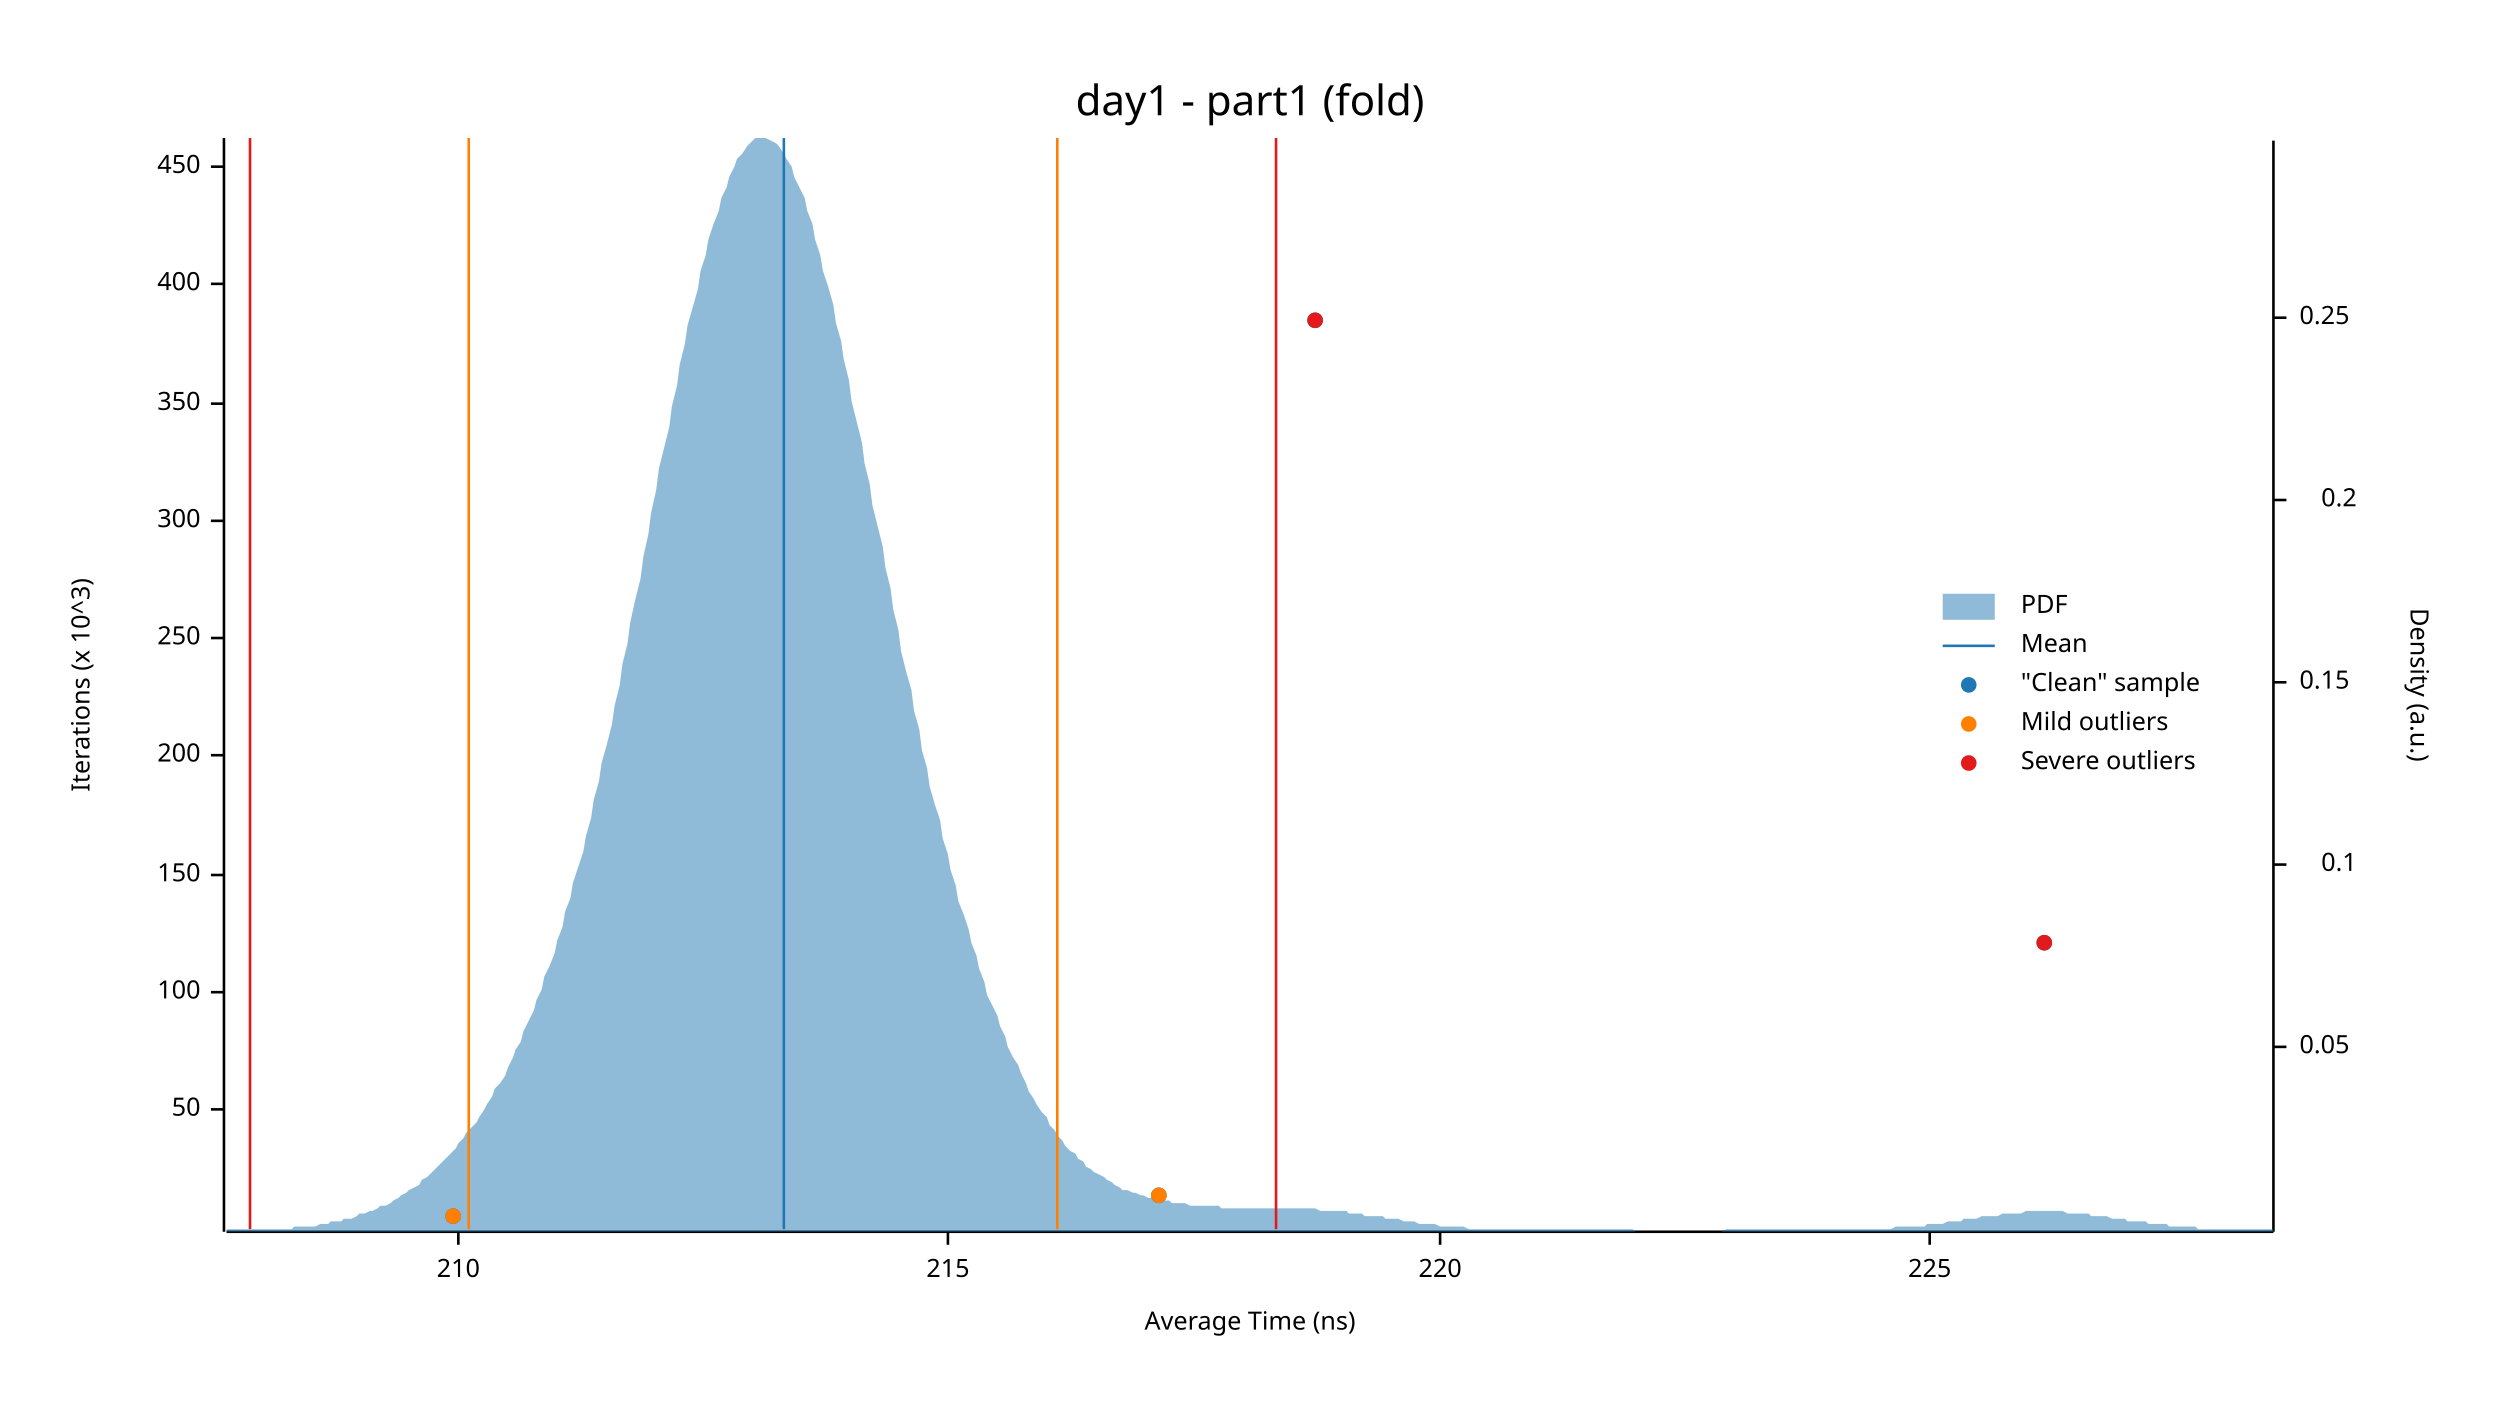
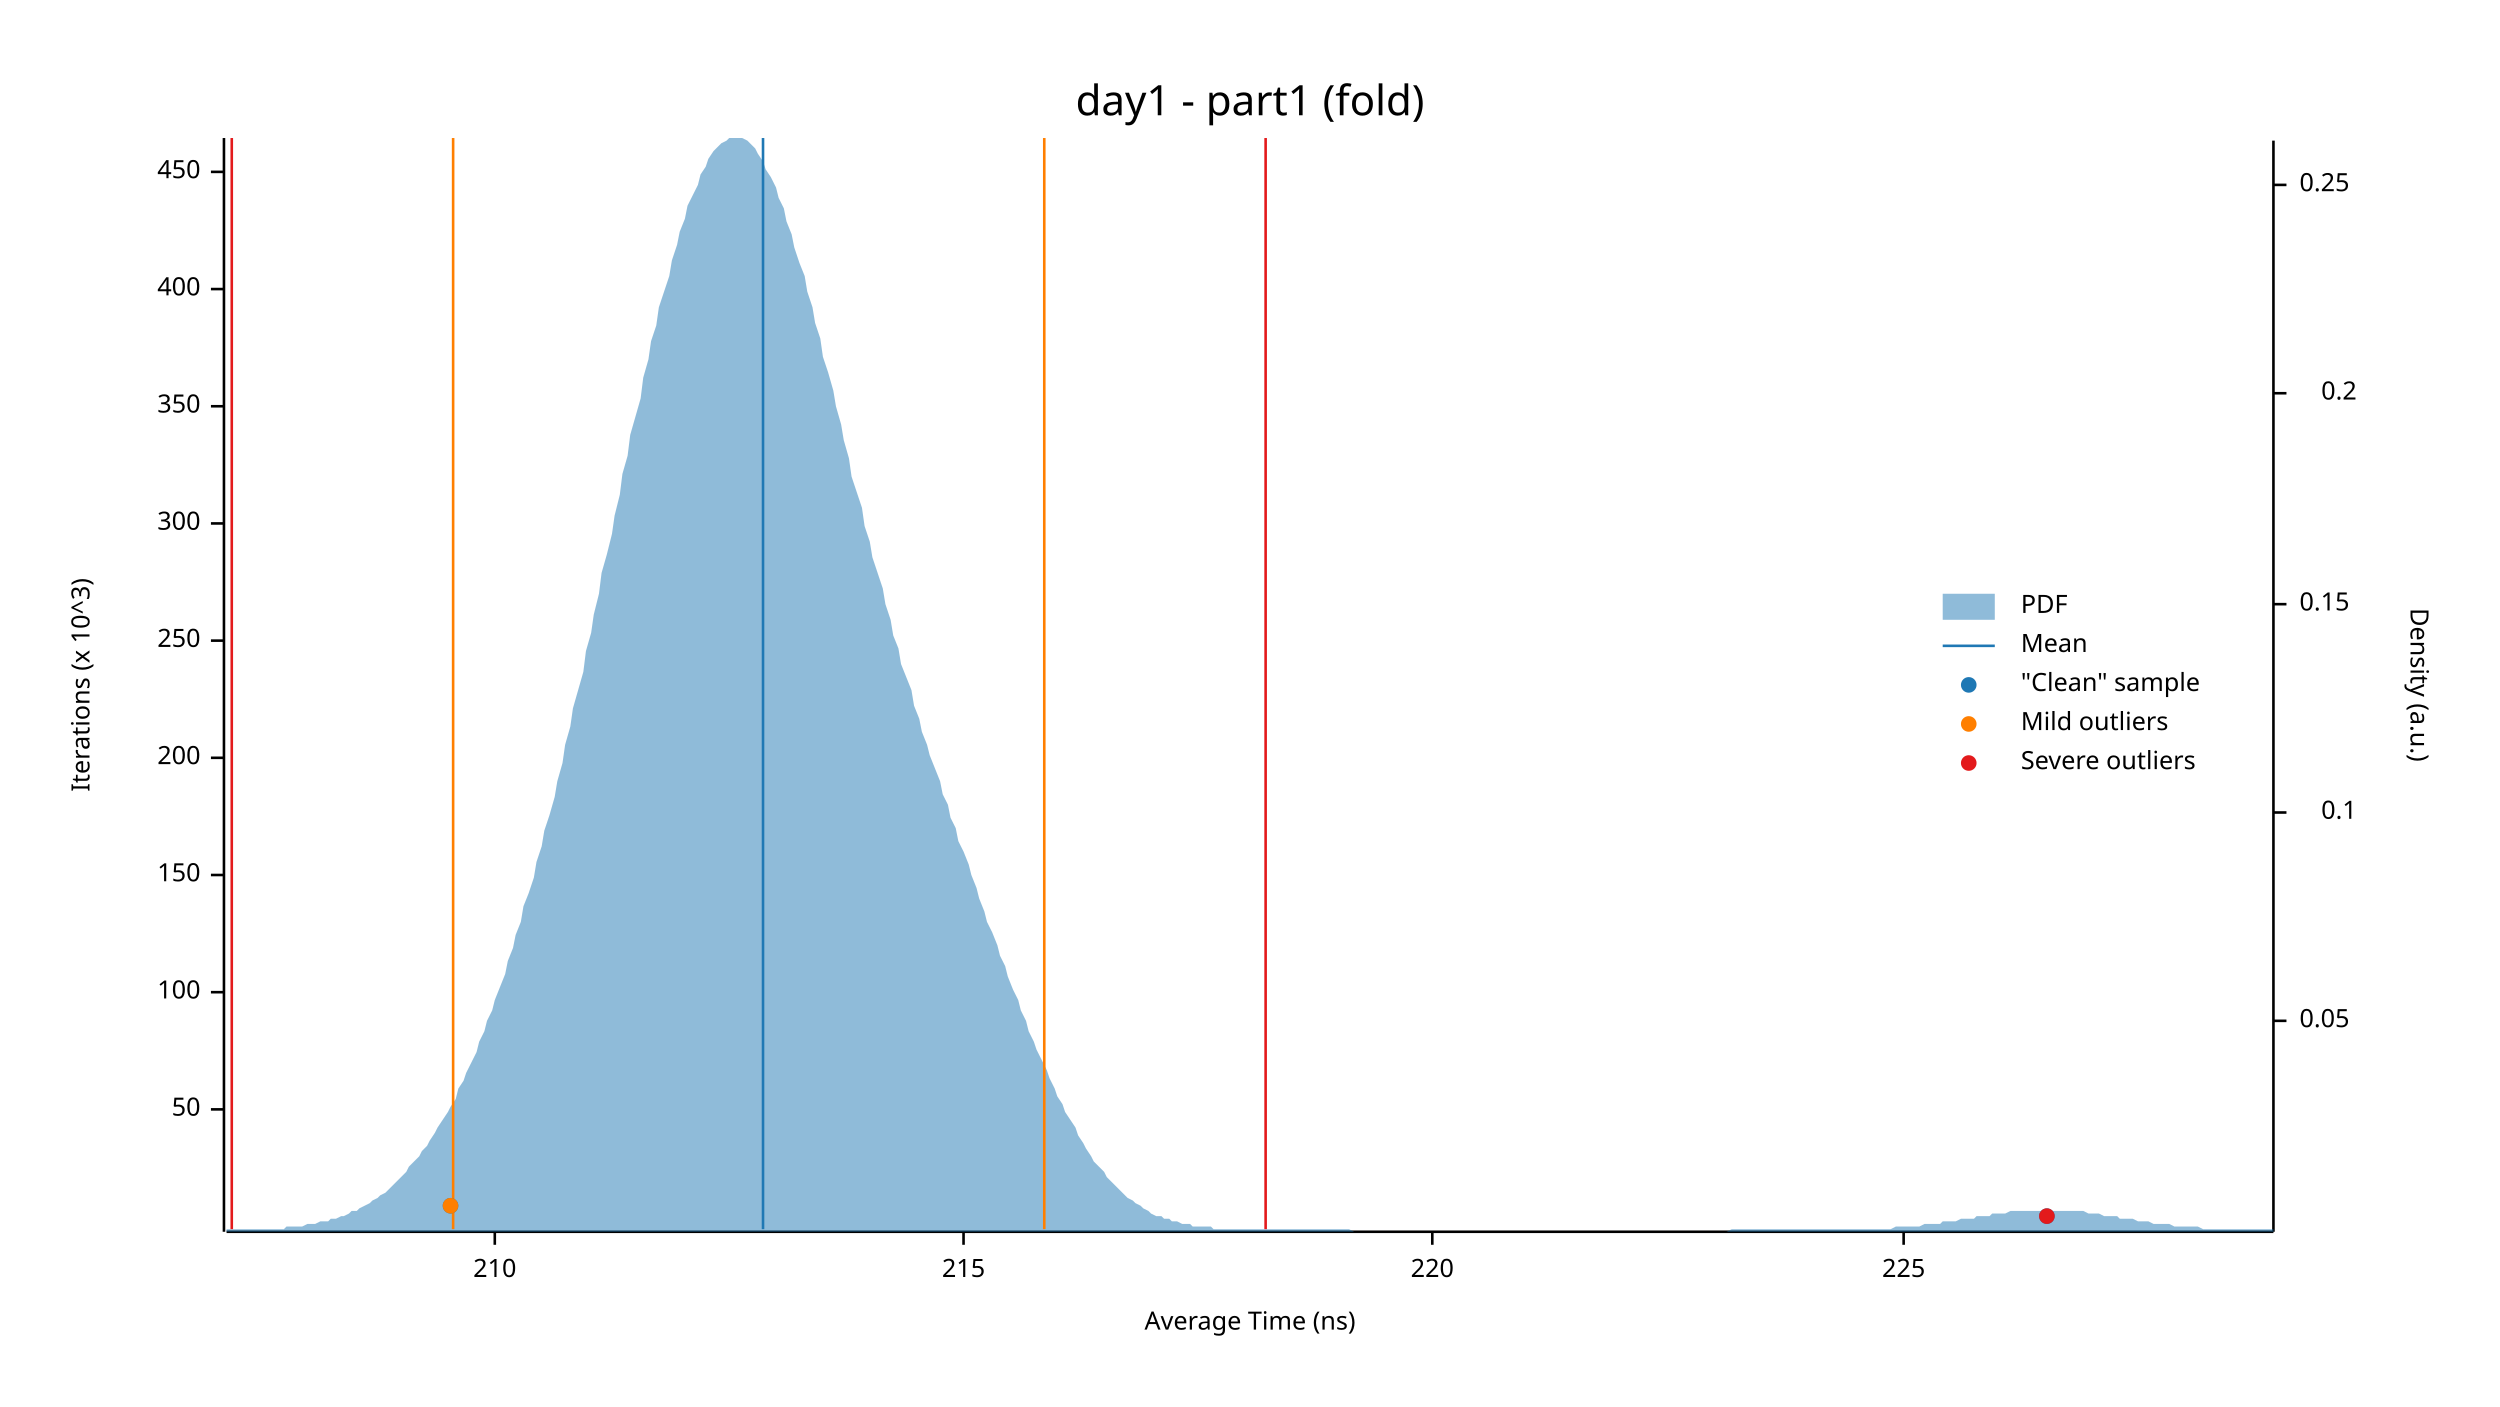
<svg xmlns="http://www.w3.org/2000/svg" width="960" height="540" viewBox="0 0 960 540">
  <text x="480" y="32" dy="0.76em" text-anchor="middle" font-family="sans-serif" font-size="16.129" opacity="1" fill="#000000">
day1 - part1 (fold)
</text>
  <text x="27" y="263" dy="0.76em" text-anchor="middle" font-family="sans-serif" font-size="9.677" opacity="1" fill="#000000" transform="rotate(270, 27, 263)">
Iterations (x 10^3)
</text>
  <text x="480" y="513" dy="-0.5ex" text-anchor="middle" font-family="sans-serif" font-size="9.677" opacity="1" fill="#000000">
Average Time (ns)
</text>
  <polyline fill="none" opacity="1" stroke="#000000" stroke-width="1" points="86,53 86,473 " />
  <text x="77" y="426" dy="0.5ex" text-anchor="end" font-family="sans-serif" font-size="9.677" opacity="1" fill="#000000">
50
</text>
  <polyline fill="none" opacity="1" stroke="#000000" stroke-width="1" points="81,426 86,426 " />
  <text x="77" y="381" dy="0.5ex" text-anchor="end" font-family="sans-serif" font-size="9.677" opacity="1" fill="#000000">
100
</text>
  <polyline fill="none" opacity="1" stroke="#000000" stroke-width="1" points="81,381 86,381 " />
  <text x="77" y="336" dy="0.5ex" text-anchor="end" font-family="sans-serif" font-size="9.677" opacity="1" fill="#000000">
150
</text>
  <polyline fill="none" opacity="1" stroke="#000000" stroke-width="1" points="81,336 86,336 " />
-   <text x="77" y="290" dy="0.5ex" text-anchor="end" font-family="sans-serif" font-size="9.677" opacity="1" fill="#000000">
+   <text x="77" y="291" dy="0.5ex" text-anchor="end" font-family="sans-serif" font-size="9.677" opacity="1" fill="#000000">
200
</text>
-   <polyline fill="none" opacity="1" stroke="#000000" stroke-width="1" points="81,290 86,290 " />
-   <text x="77" y="245" dy="0.5ex" text-anchor="end" font-family="sans-serif" font-size="9.677" opacity="1" fill="#000000">
+   <polyline fill="none" opacity="1" stroke="#000000" stroke-width="1" points="81,291 86,291 " />
+   <text x="77" y="246" dy="0.5ex" text-anchor="end" font-family="sans-serif" font-size="9.677" opacity="1" fill="#000000">
250
</text>
-   <polyline fill="none" opacity="1" stroke="#000000" stroke-width="1" points="81,245 86,245 " />
-   <text x="77" y="200" dy="0.5ex" text-anchor="end" font-family="sans-serif" font-size="9.677" opacity="1" fill="#000000">
+   <polyline fill="none" opacity="1" stroke="#000000" stroke-width="1" points="81,246 86,246 " />
+   <text x="77" y="201" dy="0.5ex" text-anchor="end" font-family="sans-serif" font-size="9.677" opacity="1" fill="#000000">
300
</text>
-   <polyline fill="none" opacity="1" stroke="#000000" stroke-width="1" points="81,200 86,200 " />
-   <text x="77" y="155" dy="0.5ex" text-anchor="end" font-family="sans-serif" font-size="9.677" opacity="1" fill="#000000">
+   <polyline fill="none" opacity="1" stroke="#000000" stroke-width="1" points="81,201 86,201 " />
+   <text x="77" y="156" dy="0.5ex" text-anchor="end" font-family="sans-serif" font-size="9.677" opacity="1" fill="#000000">
350
</text>
-   <polyline fill="none" opacity="1" stroke="#000000" stroke-width="1" points="81,155 86,155 " />
-   <text x="77" y="109" dy="0.5ex" text-anchor="end" font-family="sans-serif" font-size="9.677" opacity="1" fill="#000000">
+   <polyline fill="none" opacity="1" stroke="#000000" stroke-width="1" points="81,156 86,156 " />
+   <text x="77" y="111" dy="0.5ex" text-anchor="end" font-family="sans-serif" font-size="9.677" opacity="1" fill="#000000">
400
</text>
-   <polyline fill="none" opacity="1" stroke="#000000" stroke-width="1" points="81,109 86,109 " />
-   <text x="77" y="64" dy="0.5ex" text-anchor="end" font-family="sans-serif" font-size="9.677" opacity="1" fill="#000000">
+   <polyline fill="none" opacity="1" stroke="#000000" stroke-width="1" points="81,111 86,111 " />
+   <text x="77" y="66" dy="0.5ex" text-anchor="end" font-family="sans-serif" font-size="9.677" opacity="1" fill="#000000">
450
</text>
-   <polyline fill="none" opacity="1" stroke="#000000" stroke-width="1" points="81,64 86,64 " />
+   <polyline fill="none" opacity="1" stroke="#000000" stroke-width="1" points="81,66 86,66 " />
  <polyline fill="none" opacity="1" stroke="#000000" stroke-width="1" points="87,473 873,473 " />
-   <text x="176" y="483" dy="0.76em" text-anchor="middle" font-family="sans-serif" font-size="9.677" opacity="1" fill="#000000">
+   <text x="190" y="483" dy="0.76em" text-anchor="middle" font-family="sans-serif" font-size="9.677" opacity="1" fill="#000000">
210
</text>
-   <polyline fill="none" opacity="1" stroke="#000000" stroke-width="1" points="176,473 176,478 " />
-   <text x="364" y="483" dy="0.76em" text-anchor="middle" font-family="sans-serif" font-size="9.677" opacity="1" fill="#000000">
+   <polyline fill="none" opacity="1" stroke="#000000" stroke-width="1" points="190,473 190,478 " />
+   <text x="370" y="483" dy="0.76em" text-anchor="middle" font-family="sans-serif" font-size="9.677" opacity="1" fill="#000000">
215
</text>
-   <polyline fill="none" opacity="1" stroke="#000000" stroke-width="1" points="364,473 364,478 " />
-   <text x="553" y="483" dy="0.76em" text-anchor="middle" font-family="sans-serif" font-size="9.677" opacity="1" fill="#000000">
+   <polyline fill="none" opacity="1" stroke="#000000" stroke-width="1" points="370,473 370,478 " />
+   <text x="550" y="483" dy="0.76em" text-anchor="middle" font-family="sans-serif" font-size="9.677" opacity="1" fill="#000000">
220
</text>
-   <polyline fill="none" opacity="1" stroke="#000000" stroke-width="1" points="553,473 553,478 " />
-   <text x="741" y="483" dy="0.76em" text-anchor="middle" font-family="sans-serif" font-size="9.677" opacity="1" fill="#000000">
+   <polyline fill="none" opacity="1" stroke="#000000" stroke-width="1" points="550,473 550,478 " />
+   <text x="731" y="483" dy="0.76em" text-anchor="middle" font-family="sans-serif" font-size="9.677" opacity="1" fill="#000000">
225
</text>
-   <polyline fill="none" opacity="1" stroke="#000000" stroke-width="1" points="741,473 741,478 " />
+   <polyline fill="none" opacity="1" stroke="#000000" stroke-width="1" points="731,473 731,478 " />
  <text x="933" y="263" dy="0.76em" text-anchor="middle" font-family="sans-serif" font-size="9.677" opacity="1" fill="#000000" transform="rotate(90, 933, 263)">
Density (a.u.)
</text>
  <polyline fill="none" opacity="1" stroke="#000000" stroke-width="1" points="873,54 873,473 " />
-   <text x="883" y="402" dy="0.5ex" text-anchor="start" font-family="sans-serif" font-size="9.677" opacity="1" fill="#000000">
+   <text x="883" y="392" dy="0.5ex" text-anchor="start" font-family="sans-serif" font-size="9.677" opacity="1" fill="#000000">
0.05
</text>
-   <polyline fill="none" opacity="1" stroke="#000000" stroke-width="1" points="873,402 878,402 " />
-   <text x="905" y="332" dy="0.5ex" text-anchor="end" font-family="sans-serif" font-size="9.677" opacity="1" fill="#000000">
+   <polyline fill="none" opacity="1" stroke="#000000" stroke-width="1" points="873,392 878,392 " />
+   <text x="905" y="312" dy="0.5ex" text-anchor="end" font-family="sans-serif" font-size="9.677" opacity="1" fill="#000000">
0.1
</text>
-   <polyline fill="none" opacity="1" stroke="#000000" stroke-width="1" points="873,332 878,332 " />
-   <text x="883" y="262" dy="0.5ex" text-anchor="start" font-family="sans-serif" font-size="9.677" opacity="1" fill="#000000">
+   <polyline fill="none" opacity="1" stroke="#000000" stroke-width="1" points="873,312 878,312 " />
+   <text x="883" y="232" dy="0.5ex" text-anchor="start" font-family="sans-serif" font-size="9.677" opacity="1" fill="#000000">
0.15
</text>
-   <polyline fill="none" opacity="1" stroke="#000000" stroke-width="1" points="873,262 878,262 " />
-   <text x="905" y="192" dy="0.5ex" text-anchor="end" font-family="sans-serif" font-size="9.677" opacity="1" fill="#000000">
+   <polyline fill="none" opacity="1" stroke="#000000" stroke-width="1" points="873,232 878,232 " />
+   <text x="905" y="151" dy="0.5ex" text-anchor="end" font-family="sans-serif" font-size="9.677" opacity="1" fill="#000000">
0.2
</text>
-   <polyline fill="none" opacity="1" stroke="#000000" stroke-width="1" points="873,192 878,192 " />
-   <text x="883" y="122" dy="0.5ex" text-anchor="start" font-family="sans-serif" font-size="9.677" opacity="1" fill="#000000">
+   <polyline fill="none" opacity="1" stroke="#000000" stroke-width="1" points="873,151 878,151 " />
+   <text x="883" y="71" dy="0.5ex" text-anchor="start" font-family="sans-serif" font-size="9.677" opacity="1" fill="#000000">
0.25
</text>
-   <polyline fill="none" opacity="1" stroke="#000000" stroke-width="1" points="873,122 878,122 " />
-   <polygon opacity="0.5" fill="#1F78B4" points="87,472 88,472 90,472 91,472 93,472 94,472 96,472 98,472 99,472 101,472 102,472 104,472 105,472 107,472 109,472 110,472 112,472 113,471 115,471 116,471 118,471 120,471 121,471 123,470 124,470 126,470 127,469 129,469 131,469 132,468 134,468 135,468 137,467 138,466 140,466 142,465 143,465 145,464 146,463 148,463 150,462 151,461 153,460 154,459 156,458 157,457 159,456 161,455 162,453 164,452 165,451 167,449 168,448 170,446 172,444 173,443 175,441 176,439 178,437 179,435 181,433 183,431 184,429 186,426 187,424 189,421 190,418 192,416 194,413 195,410 197,406 198,403 200,400 201,396 203,392 205,388 206,384 208,380 209,375 211,371 213,366 214,361 216,356 217,350 219,345 220,339 222,333 224,327 225,321 227,314 228,307 230,300 231,293 233,286 235,278 236,271 238,263 239,255 241,247 242,239 244,230 246,222 247,214 249,205 250,197 252,188 253,180 255,172 257,164 258,156 260,148 261,140 263,132 264,125 266,118 268,111 269,104 271,98 272,92 274,86 276,81 277,76 279,72 280,68 282,64 283,61 285,59 287,56 288,55 290,53 291,53 293,53 294,53 296,54 298,55 299,56 301,59 302,61 304,64 305,68 307,72 309,76 310,81 312,86 313,92 315,98 316,104 318,110 320,117 321,124 323,131 324,138 326,146 327,154 329,162 331,170 332,178 334,186 335,194 337,202 339,210 340,218 342,226 343,234 345,242 346,250 348,258 350,265 351,273 353,280 354,288 356,295 357,302 359,309 361,315 362,322 364,328 365,334 367,340 368,346 370,351 372,357 373,362 375,367 376,372 378,377 379,382 381,386 383,390 384,394 386,398 387,402 389,406 391,409 392,412 394,416 395,419 397,422 398,424 400,427 402,429 403,432 405,434 406,436 408,438 409,440 411,442 413,443 414,445 416,446 417,448 419,449 420,450 422,451 424,452 425,453 427,454 428,455 430,456 431,457 433,457 435,458 436,458 438,459 439,459 441,460 442,460 444,460 446,461 447,461 449,461 450,462 452,462 454,462 455,462 457,463 458,463 460,463 461,463 463,463 465,463 466,463 468,463 469,464 471,464 472,464 474,464 476,464 477,464 479,464 480,464 482,464 483,464 485,464 487,464 488,464 490,464 491,464 493,464 494,464 496,464 498,464 499,464 501,464 502,464 504,464 505,464 507,465 509,465 510,465 512,465 513,465 515,465 517,465 518,466 520,466 521,466 523,466 524,467 526,467 528,467 529,467 531,467 532,468 534,468 535,468 537,468 539,469 540,469 542,469 543,469 545,470 546,470 548,470 550,470 551,470 553,471 554,471 556,471 557,471 559,471 561,471 562,471 564,472 565,472 567,472 568,472 570,472 572,472 573,472 575,472 576,472 578,472 580,472 581,472 583,472 584,472 586,472 587,472 589,472 591,472 592,472 594,472 595,472 597,472 598,472 600,472 602,472 603,472 605,472 606,472 608,472 609,472 611,472 613,472 614,472 616,472 617,472 619,472 620,472 622,472 624,472 625,472 627,472 628,473 630,473 632,473 633,473 635,473 636,473 638,473 639,473 641,473 643,473 644,473 646,473 647,473 649,473 650,473 652,473 654,473 655,473 657,473 658,473 660,473 661,473 663,472 665,472 666,472 668,472 669,472 671,472 672,472 674,472 676,472 677,472 679,472 680,472 682,472 683,472 685,472 687,472 688,472 690,472 691,472 693,472 695,472 696,472 698,472 699,472 701,472 702,472 704,472 706,472 707,472 709,472 710,472 712,472 713,472 715,472 717,472 718,472 720,472 721,472 723,472 724,472 726,472 728,471 729,471 731,471 732,471 734,471 735,471 737,471 739,471 740,470 742,470 743,470 745,470 746,470 748,469 750,469 751,469 753,469 754,468 756,468 758,468 759,468 761,467 762,467 764,467 765,467 767,467 769,466 770,466 772,466 773,466 775,466 776,466 778,465 780,465 781,465 783,465 784,465 786,465 787,465 789,465 791,465 792,465 794,466 795,466 797,466 798,466 800,466 802,466 803,467 805,467 806,467 808,467 809,467 811,468 813,468 814,468 816,468 817,469 819,469 821,469 822,469 824,469 825,470 827,470 828,470 830,470 832,470 833,471 835,471 836,471 838,471 839,471 841,471 843,471 844,472 846,472 847,472 849,472 850,472 852,472 854,472 855,472 857,472 858,472 860,472 861,472 863,472 865,472 866,472 868,472 869,472 871,472 873,472 873,473 87,473 " />
-   <polyline fill="none" opacity="1" stroke="#1F78B4" stroke-width="1" points="301,472 301,53 " />
-   <polyline fill="none" opacity="1" stroke="#FF7F00" stroke-width="1" points="180,472 180,53 " />
-   <polyline fill="none" opacity="1" stroke="#FF7F00" stroke-width="1" points="406,472 406,53 " />
-   <polyline fill="none" opacity="1" stroke="#E31A1C" stroke-width="1" points="96,472 96,53 " />
-   <polyline fill="none" opacity="1" stroke="#E31A1C" stroke-width="1" points="490,472 490,53 " />
-   <circle cx="174" cy="467" r="3" opacity="1" fill="#1F78B4" stroke="none" stroke-width="1" />
-   <circle cx="445" cy="459" r="3" opacity="1" fill="#1F78B4" stroke="none" stroke-width="1" />
-   <circle cx="785" cy="362" r="3" opacity="1" fill="#1F78B4" stroke="none" stroke-width="1" />
-   <circle cx="505" cy="123" r="3" opacity="1" fill="#1F78B4" stroke="none" stroke-width="1" />
-   <circle cx="174" cy="467" r="3" opacity="1" fill="#FF7F00" stroke="none" stroke-width="1" />
-   <circle cx="445" cy="459" r="3" opacity="1" fill="#FF7F00" stroke="none" stroke-width="1" />
-   <circle cx="785" cy="362" r="3" opacity="1" fill="#E31A1C" stroke="none" stroke-width="1" />
-   <circle cx="505" cy="123" r="3" opacity="1" fill="#E31A1C" stroke="none" stroke-width="1" />
+   <polyline fill="none" opacity="1" stroke="#000000" stroke-width="1" points="873,71 878,71 " />
+   <polygon opacity="0.5" fill="#1F78B4" points="87,472 88,472 90,472 91,472 93,472 94,472 96,472 98,472 99,472 101,472 102,472 104,472 105,472 107,472 109,472 110,471 112,471 113,471 115,471 116,471 118,470 120,470 121,470 123,469 124,469 126,469 127,468 129,468 131,467 132,467 134,466 135,465 137,465 138,464 140,463 142,462 143,461 145,460 146,459 148,458 150,456 151,455 153,453 154,452 156,450 157,448 159,446 161,444 162,442 164,440 165,438 167,435 168,433 170,430 172,427 173,425 175,422 176,418 178,415 179,412 181,408 183,404 184,400 186,396 187,392 189,388 190,384 192,379 194,374 195,369 197,364 198,359 200,354 201,348 203,343 205,337 206,331 208,325 209,319 211,313 213,306 214,300 216,293 217,286 219,279 220,272 222,265 224,258 225,250 227,243 228,236 230,228 231,220 233,213 235,205 236,198 238,190 239,182 241,175 242,167 244,160 246,153 247,145 249,138 250,131 252,125 253,118 255,112 257,106 258,100 260,94 261,89 263,84 264,79 266,75 268,71 269,67 271,64 272,61 274,58 276,56 277,55 279,54 280,53 282,53 283,53 285,53 287,54 288,55 290,57 291,59 293,62 294,65 296,68 298,72 299,76 301,80 302,85 304,90 305,95 307,101 309,106 310,112 312,118 313,124 315,130 316,137 318,143 320,150 321,156 323,163 324,169 326,176 327,183 329,189 331,195 332,202 334,208 335,214 337,220 339,226 340,232 342,238 343,244 345,249 346,255 348,260 350,265 351,271 353,276 354,281 356,286 357,290 359,295 361,300 362,305 364,309 365,314 367,318 368,323 370,327 372,332 373,336 375,341 376,345 378,350 379,354 381,358 383,363 384,367 386,371 387,375 389,380 391,384 392,388 394,392 395,396 397,400 398,403 400,407 402,411 403,414 405,418 406,421 408,424 409,427 411,430 413,433 414,436 416,439 417,441 419,444 420,446 422,448 424,450 425,452 427,454 428,455 430,457 431,458 433,460 435,461 436,462 438,463 439,464 441,465 442,466 444,467 446,467 447,468 449,468 450,469 452,469 454,470 455,470 457,470 458,471 460,471 461,471 463,471 465,471 466,472 468,472 469,472 471,472 472,472 474,472 476,472 477,472 479,472 480,472 482,472 483,472 485,472 487,472 488,472 490,472 491,472 493,472 494,472 496,472 498,472 499,472 501,472 502,472 504,472 505,472 507,472 509,472 510,472 512,472 513,472 515,472 517,472 518,472 520,473 521,473 523,473 524,473 526,473 528,473 529,473 531,473 532,473 534,473 535,473 537,473 539,473 540,473 542,473 543,473 545,473 546,473 548,473 550,473 551,473 553,473 554,473 556,473 557,473 559,473 561,473 562,473 564,473 565,473 567,473 568,473 570,473 572,473 573,473 575,473 576,473 578,473 580,473 581,473 583,473 584,473 586,473 587,473 589,473 591,473 592,473 594,473 595,473 597,473 598,473 600,473 602,473 603,473 605,473 606,473 608,473 609,473 611,473 613,473 614,473 616,473 617,473 619,473 620,473 622,473 624,473 625,473 627,473 628,473 630,473 632,473 633,473 635,473 636,473 638,473 639,473 641,473 643,473 644,473 646,473 647,473 649,473 650,473 652,473 654,473 655,473 657,473 658,473 660,473 661,473 663,473 665,472 666,472 668,472 669,472 671,472 672,472 674,472 676,472 677,472 679,472 680,472 682,472 683,472 685,472 687,472 688,472 690,472 691,472 693,472 695,472 696,472 698,472 699,472 701,472 702,472 704,472 706,472 707,472 709,472 710,472 712,472 713,472 715,472 717,472 718,472 720,472 721,472 723,472 724,472 726,472 728,471 729,471 731,471 732,471 734,471 735,471 737,471 739,470 740,470 742,470 743,470 745,470 746,469 748,469 750,469 751,469 753,468 754,468 756,468 758,468 759,467 761,467 762,467 764,467 765,466 767,466 769,466 770,466 772,465 773,465 775,465 776,465 778,465 780,465 781,465 783,465 784,465 786,465 787,465 789,465 791,465 792,465 794,465 795,465 797,465 798,465 800,465 802,466 803,466 805,466 806,466 808,467 809,467 811,467 813,467 814,468 816,468 817,468 819,468 821,469 822,469 824,469 825,469 827,470 828,470 830,470 832,470 833,470 835,471 836,471 838,471 839,471 841,471 843,471 844,471 846,472 847,472 849,472 850,472 852,472 854,472 855,472 857,472 858,472 860,472 861,472 863,472 865,472 866,472 868,472 869,472 871,472 873,472 873,473 87,473 " />
+   <polyline fill="none" opacity="1" stroke="#1F78B4" stroke-width="1" points="293,472 293,53 " />
+   <polyline fill="none" opacity="1" stroke="#FF7F00" stroke-width="1" points="174,472 174,53 " />
+   <polyline fill="none" opacity="1" stroke="#FF7F00" stroke-width="1" points="401,472 401,53 " />
+   <polyline fill="none" opacity="1" stroke="#E31A1C" stroke-width="1" points="89,472 89,53 " />
+   <polyline fill="none" opacity="1" stroke="#E31A1C" stroke-width="1" points="486,472 486,53 " />
+   <circle cx="786" cy="467" r="3" opacity="1" fill="#1F78B4" stroke="none" stroke-width="1" />
+   <circle cx="173" cy="463" r="3" opacity="1" fill="#1F78B4" stroke="none" stroke-width="1" />
+   <circle cx="173" cy="463" r="3" opacity="1" fill="#FF7F00" stroke="none" stroke-width="1" />
+   <circle cx="786" cy="467" r="3" opacity="1" fill="#E31A1C" stroke="none" stroke-width="1" />
  <text x="776" y="228" dy="0.76em" text-anchor="start" font-family="sans-serif" font-size="9.677" opacity="1" fill="#000000">
PDF
</text>
  <text x="776" y="243" dy="0.76em" text-anchor="start" font-family="sans-serif" font-size="9.677" opacity="1" fill="#000000">
Mean
</text>
  <text x="776" y="258" dy="0.76em" text-anchor="start" font-family="sans-serif" font-size="9.677" opacity="1" fill="#000000">
"Clean" sample
</text>
  <text x="776" y="273" dy="0.76em" text-anchor="start" font-family="sans-serif" font-size="9.677" opacity="1" fill="#000000">
Mild outliers
</text>
  <text x="776" y="288" dy="0.76em" text-anchor="start" font-family="sans-serif" font-size="9.677" opacity="1" fill="#000000">
Severe outliers
</text>
  <rect x="746" y="228" width="20" height="10" opacity="0.5" fill="#1F78B4" stroke="none" />
  <polyline fill="none" opacity="1" stroke="#1F78B4" stroke-width="1" points="746,248 766,248 " />
  <circle cx="756" cy="263" r="3" opacity="1" fill="#1F78B4" stroke="none" stroke-width="1" />
  <circle cx="756" cy="278" r="3" opacity="1" fill="#FF7F00" stroke="none" stroke-width="1" />
  <circle cx="756" cy="293" r="3" opacity="1" fill="#E31A1C" stroke="none" stroke-width="1" />
</svg>
